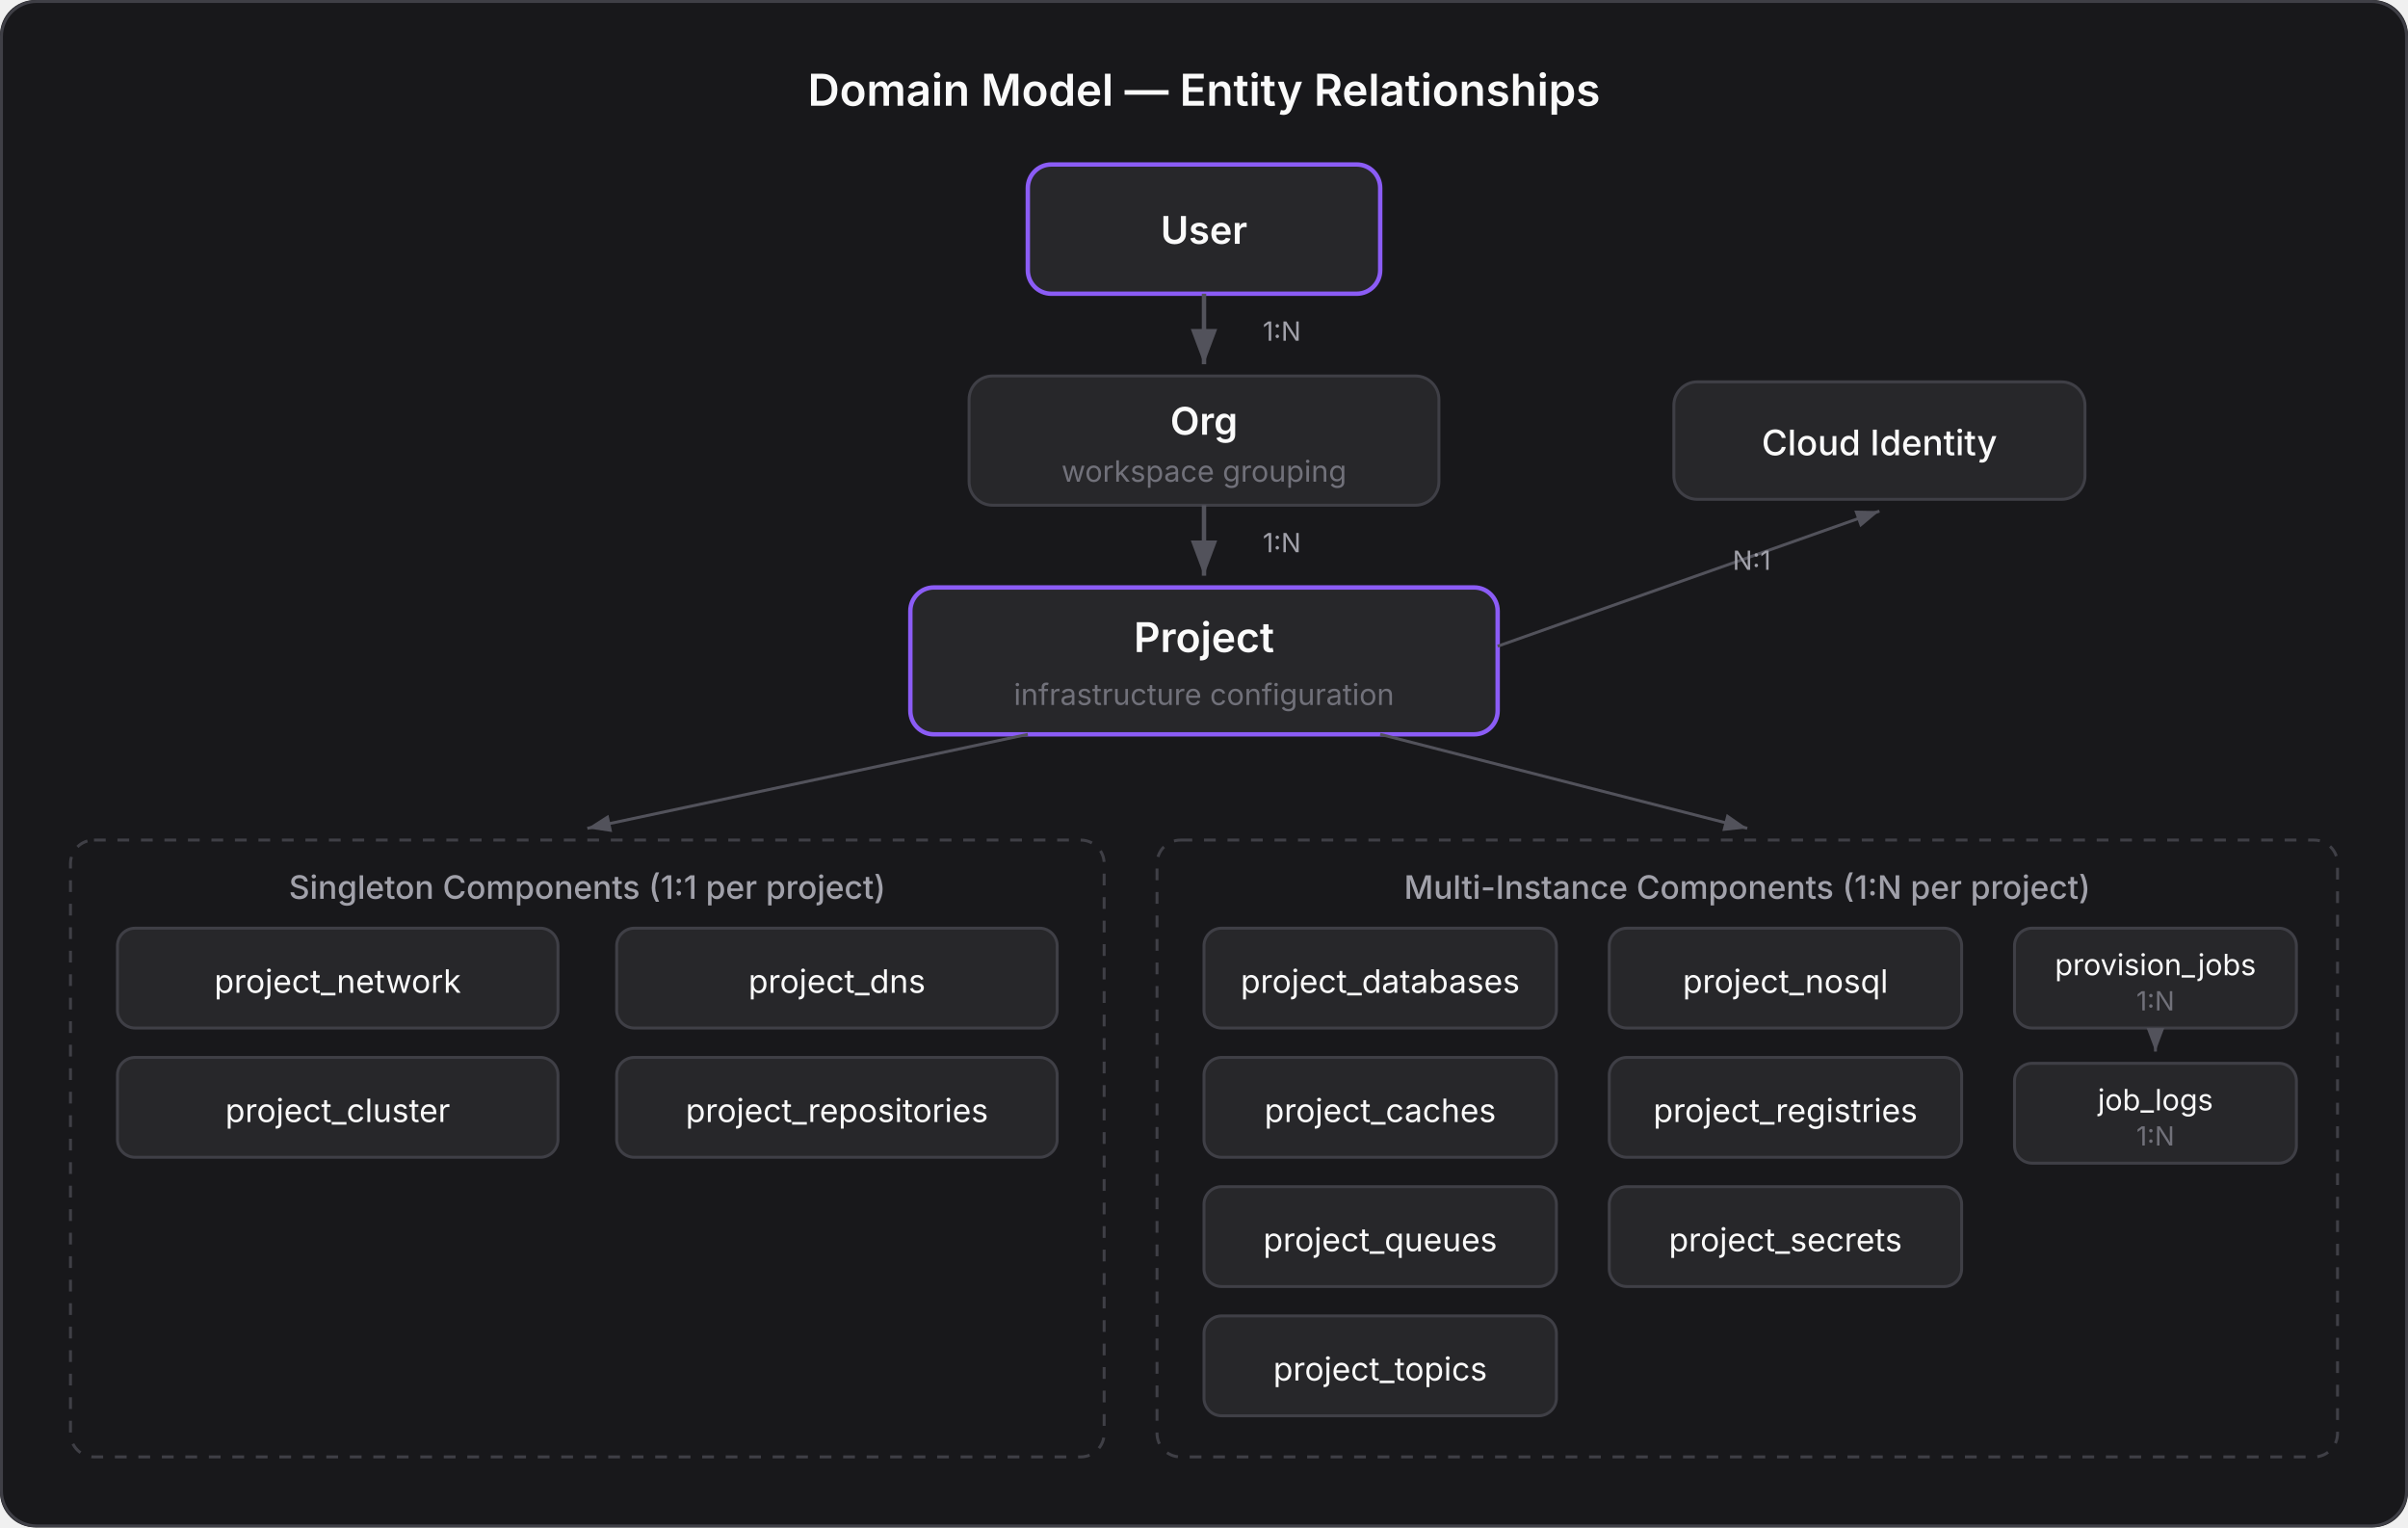
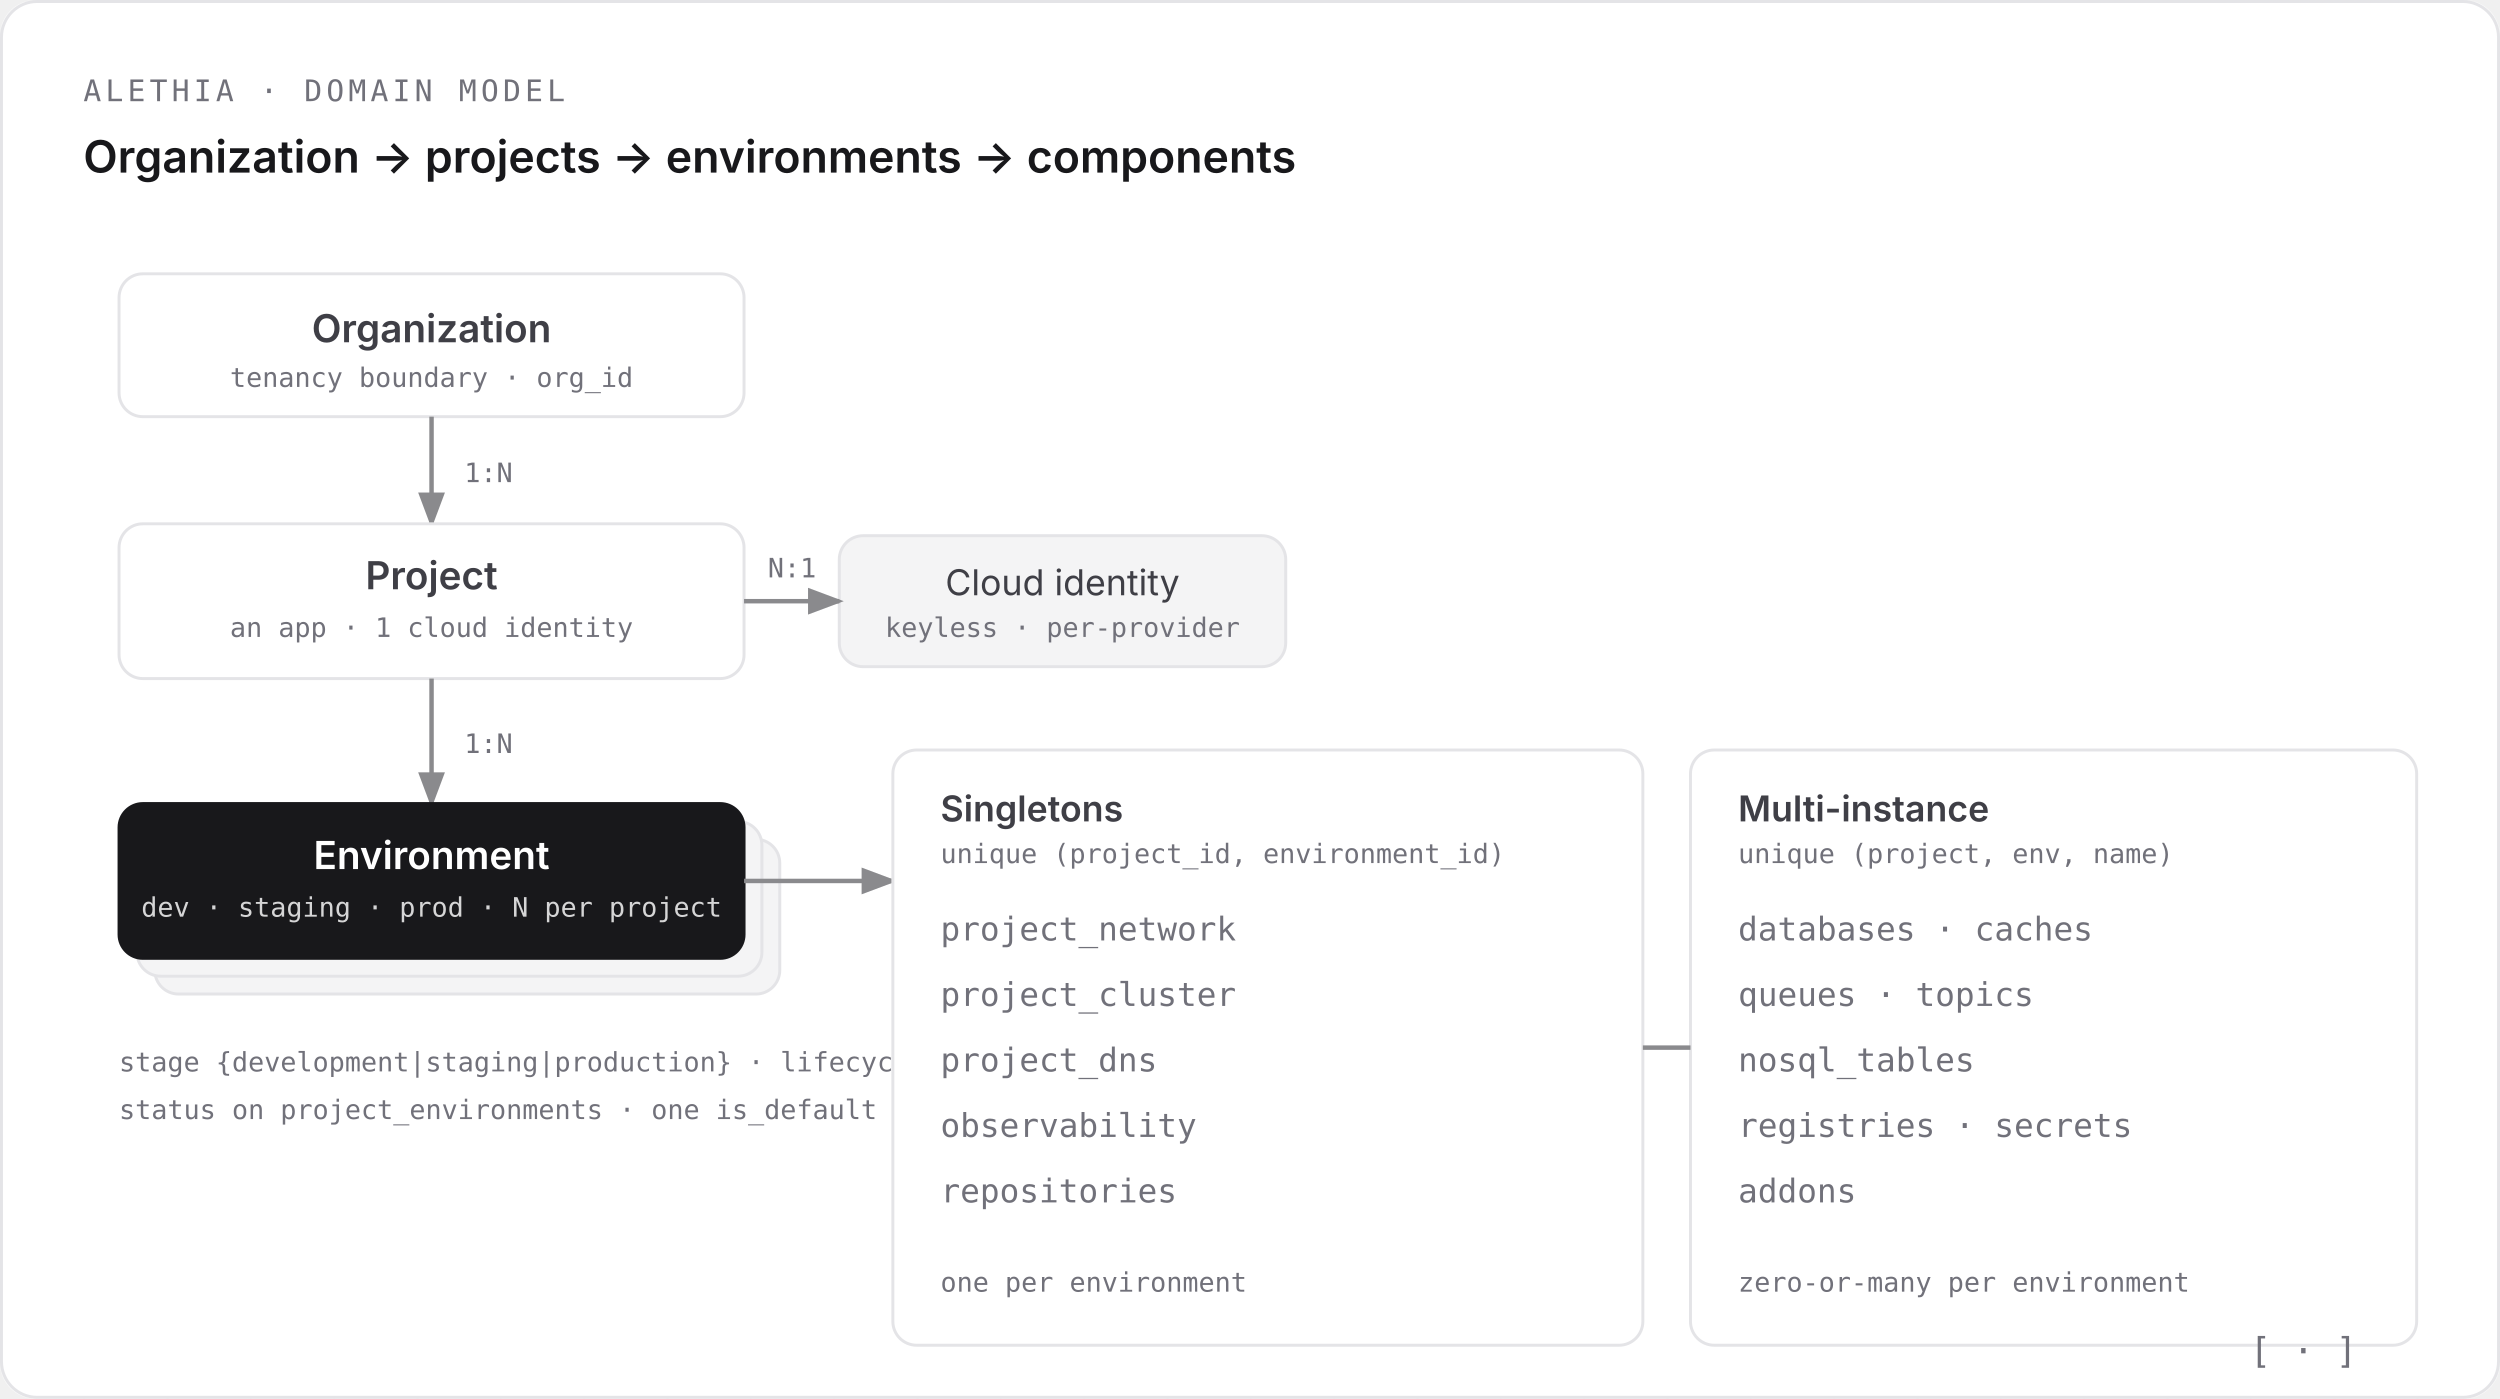
- <svg xmlns="http://www.w3.org/2000/svg" viewBox="0 0 820 520" width="100%" fill="none">
+ <svg xmlns="http://www.w3.org/2000/svg" viewBox="0 0 840 470" width="100%" role="img" aria-label="Domain model: organization owns N projects, each project owns N environments, components attach per environment">
+   <style>
+     .d-bg{fill:#fafafa}.d-surface{fill:#fff;stroke:#e4e4e7;stroke-width:1}.d-surface2{fill:#f4f4f5;stroke:#e4e4e7;stroke-width:1}.d-emph{fill:#18181b;stroke:#18181b}
+     .d-title{fill:#18181b}.d-label{fill:#3f3f46}.d-sub{fill:#71717a}.d-emph-text{fill:#fff}
+     .d-eyebrow{fill:#71717a;letter-spacing:.14em}.d-edge{stroke:#8a8a8d;stroke-width:1.5;fill:none}
+     .d-edge-fill{fill:#8a8a8d}.d-grid{stroke:#f0f0f1;stroke-width:1}
+     text{font-family:'Geist',ui-sans-serif,system-ui,-apple-system,'Segoe UI',sans-serif}
+     .mono{font-family:'Geist Mono',ui-monospace,SFMono-Regular,Menlo,monospace}
+     @media (prefers-color-scheme:dark){
+       .d-bg{fill:#101012}.d-surface{fill:#18181b;stroke:#2c2c30}.d-surface2{fill:#202023;stroke:#2c2c30}.d-emph{fill:#fafafa;stroke:#fafafa}
+       .d-title{fill:#fafafa}.d-label{fill:#d4d4d8}.d-sub{fill:#8a8a8d}.d-emph-text{fill:#18181b}
+       .d-eyebrow{fill:#8a8a8d}.d-edge{stroke:#71717a}.d-edge-fill{fill:#71717a}.d-grid{stroke:#1a1a1d}
+     }
+   </style>
  <defs>
-     <marker id="arrow" markerWidth="8" markerHeight="6" refX="8" refY="3" orient="auto">
-       <path d="M0,0 L8,3 L0,6" fill="#52525B" />
+     <pattern id="grid" width="28" height="28" patternUnits="userSpaceOnUse">
+       <path class="d-grid" d="M28 0 H0 V28" fill="none" />
+     </pattern>
+     <marker id="ar" markerWidth="8" markerHeight="8" refX="7" refY="3" orient="auto">
+       <path class="d-edge-fill" d="M0,0 L8,3 L0,6" />
    </marker>
  </defs>
-   <rect width="820" height="520" rx="12" fill="#18181B" />
-   <rect x="0.5" y="0.5" width="819" height="519" rx="12" fill="none" stroke="#3F3F46" />
-   <text x="410" y="36" text-anchor="middle" font-family="Inter, system-ui, sans-serif" font-size="15" font-weight="600" fill="#FAFAFA">Domain Model — Entity Relationships</text>
-   <rect x="350" y="56" width="120" height="44" rx="8" fill="#27272A" stroke="#8B5CF6" stroke-width="1.5" />
-   <text x="410" y="83" text-anchor="middle" font-family="Inter, system-ui, sans-serif" font-size="13" font-weight="600" fill="#FAFAFA">User</text>
-   <line x1="410" y1="100" x2="410" y2="124" stroke="#52525B" stroke-width="1.5" marker-end="url(#arrow)" />
-   <text x="430" y="116" font-family="Inter, system-ui, sans-serif" font-size="9" fill="#A1A1AA">1:N</text>
-   <rect x="330" y="128" width="160" height="44" rx="8" fill="#27272A" stroke="#3F3F46" />
-   <text x="410" y="148" text-anchor="middle" font-family="Inter, system-ui, sans-serif" font-size="13" font-weight="600" fill="#FAFAFA">Org</text>
-   <text x="410" y="164" text-anchor="middle" font-family="Inter, system-ui, sans-serif" font-size="10" fill="#71717A">workspace grouping</text>
-   <line x1="410" y1="172" x2="410" y2="196" stroke="#52525B" stroke-width="1.5" marker-end="url(#arrow)" />
-   <text x="430" y="188" font-family="Inter, system-ui, sans-serif" font-size="9" fill="#A1A1AA">1:N</text>
-   <rect x="310" y="200" width="200" height="50" rx="8" fill="#27272A" stroke="#8B5CF6" stroke-width="1.5" />
-   <text x="410" y="222" text-anchor="middle" font-family="Inter, system-ui, sans-serif" font-size="14" font-weight="600" fill="#FAFAFA">Project</text>
-   <text x="410" y="240" text-anchor="middle" font-family="Inter, system-ui, sans-serif" font-size="10" fill="#71717A">infrastructure configuration</text>
-   <rect x="570" y="130" width="140" height="40" rx="8" fill="#27272A" stroke="#3F3F46" />
-   <text x="640" y="155" text-anchor="middle" font-family="Inter, system-ui, sans-serif" font-size="12" font-weight="500" fill="#FAFAFA">Cloud Identity</text>
-   <path d="M510,220 L640,174" stroke="#52525B" stroke-width="1" fill="none" marker-end="url(#arrow)" />
-   <text x="590" y="194" font-family="Inter, system-ui, sans-serif" font-size="9" fill="#A1A1AA">N:1</text>
-   <rect x="24" y="286" width="352" height="210" rx="8" fill="none" stroke="#3F3F46" stroke-dasharray="4 4" />
-   <text x="200" y="306" text-anchor="middle" font-family="Inter, system-ui, sans-serif" font-size="11" font-weight="500" fill="#A1A1AA">Singleton Components (1:1 per project)</text>
-   <rect x="40" y="316" width="150" height="34" rx="6" fill="#27272A" stroke="#3F3F46" />
-   <text x="115" y="338" text-anchor="middle" font-family="Inter, system-ui, sans-serif" font-size="11" fill="#FAFAFA">project_network</text>
-   <rect x="40" y="360" width="150" height="34" rx="6" fill="#27272A" stroke="#3F3F46" />
-   <text x="115" y="382" text-anchor="middle" font-family="Inter, system-ui, sans-serif" font-size="11" fill="#FAFAFA">project_cluster</text>
-   <rect x="210" y="316" width="150" height="34" rx="6" fill="#27272A" stroke="#3F3F46" />
-   <text x="285" y="338" text-anchor="middle" font-family="Inter, system-ui, sans-serif" font-size="11" fill="#FAFAFA">project_dns</text>
-   <rect x="210" y="360" width="150" height="34" rx="6" fill="#27272A" stroke="#3F3F46" />
-   <text x="285" y="382" text-anchor="middle" font-family="Inter, system-ui, sans-serif" font-size="11" fill="#FAFAFA">project_repositories</text>
-   <path d="M350,250 L200,282" stroke="#52525B" stroke-width="1" fill="none" marker-end="url(#arrow)" />
-   <rect x="394" y="286" width="402" height="210" rx="8" fill="none" stroke="#3F3F46" stroke-dasharray="4 4" />
-   <text x="595" y="306" text-anchor="middle" font-family="Inter, system-ui, sans-serif" font-size="11" font-weight="500" fill="#A1A1AA">Multi-Instance Components (1:N per project)</text>
-   <rect x="410" y="316" width="120" height="34" rx="6" fill="#27272A" stroke="#3F3F46" />
-   <text x="470" y="338" text-anchor="middle" font-family="Inter, system-ui, sans-serif" font-size="11" fill="#FAFAFA">project_databases</text>
-   <rect x="410" y="360" width="120" height="34" rx="6" fill="#27272A" stroke="#3F3F46" />
-   <text x="470" y="382" text-anchor="middle" font-family="Inter, system-ui, sans-serif" font-size="11" fill="#FAFAFA">project_caches</text>
-   <rect x="410" y="404" width="120" height="34" rx="6" fill="#27272A" stroke="#3F3F46" />
-   <text x="470" y="426" text-anchor="middle" font-family="Inter, system-ui, sans-serif" font-size="11" fill="#FAFAFA">project_queues</text>
-   <rect x="410" y="448" width="120" height="34" rx="6" fill="#27272A" stroke="#3F3F46" />
-   <text x="470" y="470" text-anchor="middle" font-family="Inter, system-ui, sans-serif" font-size="11" fill="#FAFAFA">project_topics</text>
-   <rect x="548" y="316" width="120" height="34" rx="6" fill="#27272A" stroke="#3F3F46" />
-   <text x="608" y="338" text-anchor="middle" font-family="Inter, system-ui, sans-serif" font-size="11" fill="#FAFAFA">project_nosql</text>
-   <rect x="548" y="360" width="120" height="34" rx="6" fill="#27272A" stroke="#3F3F46" />
-   <text x="608" y="382" text-anchor="middle" font-family="Inter, system-ui, sans-serif" font-size="11" fill="#FAFAFA">project_registries</text>
-   <rect x="548" y="404" width="120" height="34" rx="6" fill="#27272A" stroke="#3F3F46" />
-   <text x="608" y="426" text-anchor="middle" font-family="Inter, system-ui, sans-serif" font-size="11" fill="#FAFAFA">project_secrets</text>
-   <rect x="686" y="316" width="96" height="34" rx="6" fill="#27272A" stroke="#3F3F46" />
-   <text x="734" y="332" text-anchor="middle" font-family="Inter, system-ui, sans-serif" font-size="10" fill="#FAFAFA">provision_jobs</text>
-   <text x="734" y="344" text-anchor="middle" font-family="Inter, system-ui, sans-serif" font-size="9" fill="#71717A">1:N</text>
-   <rect x="686" y="362" width="96" height="34" rx="6" fill="#27272A" stroke="#3F3F46" />
-   <text x="734" y="378" text-anchor="middle" font-family="Inter, system-ui, sans-serif" font-size="10" fill="#FAFAFA">job_logs</text>
-   <text x="734" y="390" text-anchor="middle" font-family="Inter, system-ui, sans-serif" font-size="9" fill="#71717A">1:N</text>
-   <line x1="734" y1="350" x2="734" y2="358" stroke="#52525B" stroke-width="1" marker-end="url(#arrow)" />
-   <path d="M470,250 L595,282" stroke="#52525B" stroke-width="1" fill="none" marker-end="url(#arrow)" />
+   <rect class="d-bg" x="0" y="0" width="840" height="470" rx="12" />
+   <rect x="0" y="0" width="840" height="470" rx="12" fill="url(#grid)" />
+   <rect class="d-surface" x="0.5" y="0.5" width="839" height="469" rx="12" fill="none" />
+   <text class="d-eyebrow mono" x="28" y="34" font-size="10">ALETHIA · DOMAIN MODEL</text>
+   <text class="d-title" x="28" y="58" font-size="15" font-weight="600">Organization → projects → environments → components</text>
+   <rect class="d-surface" x="40" y="92" width="210" height="48" rx="8" />
+   <text class="d-label" x="145" y="115" text-anchor="middle" font-size="13" font-weight="600">Organization</text>
+   <text class="d-sub mono" x="145" y="130" text-anchor="middle" font-size="9">tenancy boundary · org_id</text>
+   <line class="d-edge" x1="145" y1="140" x2="145" y2="176" marker-end="url(#ar)" />
+   <text class="d-sub mono" x="156" y="162" font-size="9">1:N</text>
+   <rect class="d-surface" x="40" y="176" width="210" height="52" rx="8" />
+   <text class="d-label" x="145" y="198" text-anchor="middle" font-size="13" font-weight="600">Project</text>
+   <text class="d-sub mono" x="145" y="214" text-anchor="middle" font-size="9">an app · 1 cloud identity</text>
+   <rect class="d-surface2" x="282" y="180" width="150" height="44" rx="8" />
+   <text class="d-label" x="357" y="200" text-anchor="middle" font-size="12">Cloud identity</text>
+   <text class="d-sub mono" x="357" y="214" text-anchor="middle" font-size="9">keyless · per-provider</text>
+   <line class="d-edge" x1="250" y1="202" x2="282" y2="202" marker-end="url(#ar)" />
+   <text class="d-sub mono" x="258" y="194" font-size="9">N:1</text>
+   <line class="d-edge" x1="145" y1="228" x2="145" y2="270" marker-end="url(#ar)" />
+   <text class="d-sub mono" x="156" y="253" font-size="9">1:N</text>
+   <rect class="d-surface2" x="52" y="282" width="210" height="52" rx="8" />
+   <rect class="d-surface2" x="46" y="276" width="210" height="52" rx="8" />
+   <rect class="d-emph" x="40" y="270" width="210" height="52" rx="8" />
+   <text class="d-emph-text" x="145" y="292" text-anchor="middle" font-size="13" font-weight="600">Environment</text>
+   <text class="d-emph-text mono" x="145" y="308" text-anchor="middle" font-size="9" opacity="0.82">dev · staging · prod · N per project</text>
+   <text class="d-sub mono" x="40" y="360" font-size="9">stage {development|staging|production} · lifecycle {persistent|ephemeral}</text>
+   <text class="d-sub mono" x="40" y="376" font-size="9">status on project_environments · one is_default env per project</text>
+   <line class="d-edge" x1="250" y1="296" x2="300" y2="296" marker-end="url(#ar)" />
+   <rect class="d-surface" x="300" y="252" width="252" height="200" rx="8" />
+   <text class="d-label" x="316" y="276" font-size="12" font-weight="600">Singletons</text>
+   <text class="d-sub mono" x="316" y="290" font-size="9">unique (project_id, environment_id)</text>
+   <text class="d-sub mono" x="316" y="316" font-size="11">project_network</text>
+   <text class="d-sub mono" x="316" y="338" font-size="11">project_cluster</text>
+   <text class="d-sub mono" x="316" y="360" font-size="11">project_dns</text>
+   <text class="d-sub mono" x="316" y="382" font-size="11">observability</text>
+   <text class="d-sub mono" x="316" y="404" font-size="11">repositories</text>
+   <text class="d-sub mono" x="316" y="434" font-size="9">one per environment</text>
+   <rect class="d-surface" x="568" y="252" width="244" height="200" rx="8" />
+   <text class="d-label" x="584" y="276" font-size="12" font-weight="600">Multi-instance</text>
+   <text class="d-sub mono" x="584" y="290" font-size="9">unique (project, env, name)</text>
+   <text class="d-sub mono" x="584" y="316" font-size="11">databases · caches</text>
+   <text class="d-sub mono" x="584" y="338" font-size="11">queues · topics</text>
+   <text class="d-sub mono" x="584" y="360" font-size="11">nosql_tables</text>
+   <text class="d-sub mono" x="584" y="382" font-size="11">registries · secrets</text>
+   <text class="d-sub mono" x="584" y="404" font-size="11">addons</text>
+   <text class="d-sub mono" x="584" y="434" font-size="9">zero-or-many per environment</text>
+   <line class="d-edge" x1="552" y1="352" x2="568" y2="352" />
+   <text class="d-sub mono" x="792" y="458" text-anchor="end" font-size="12">[ · ]</text>
</svg>
